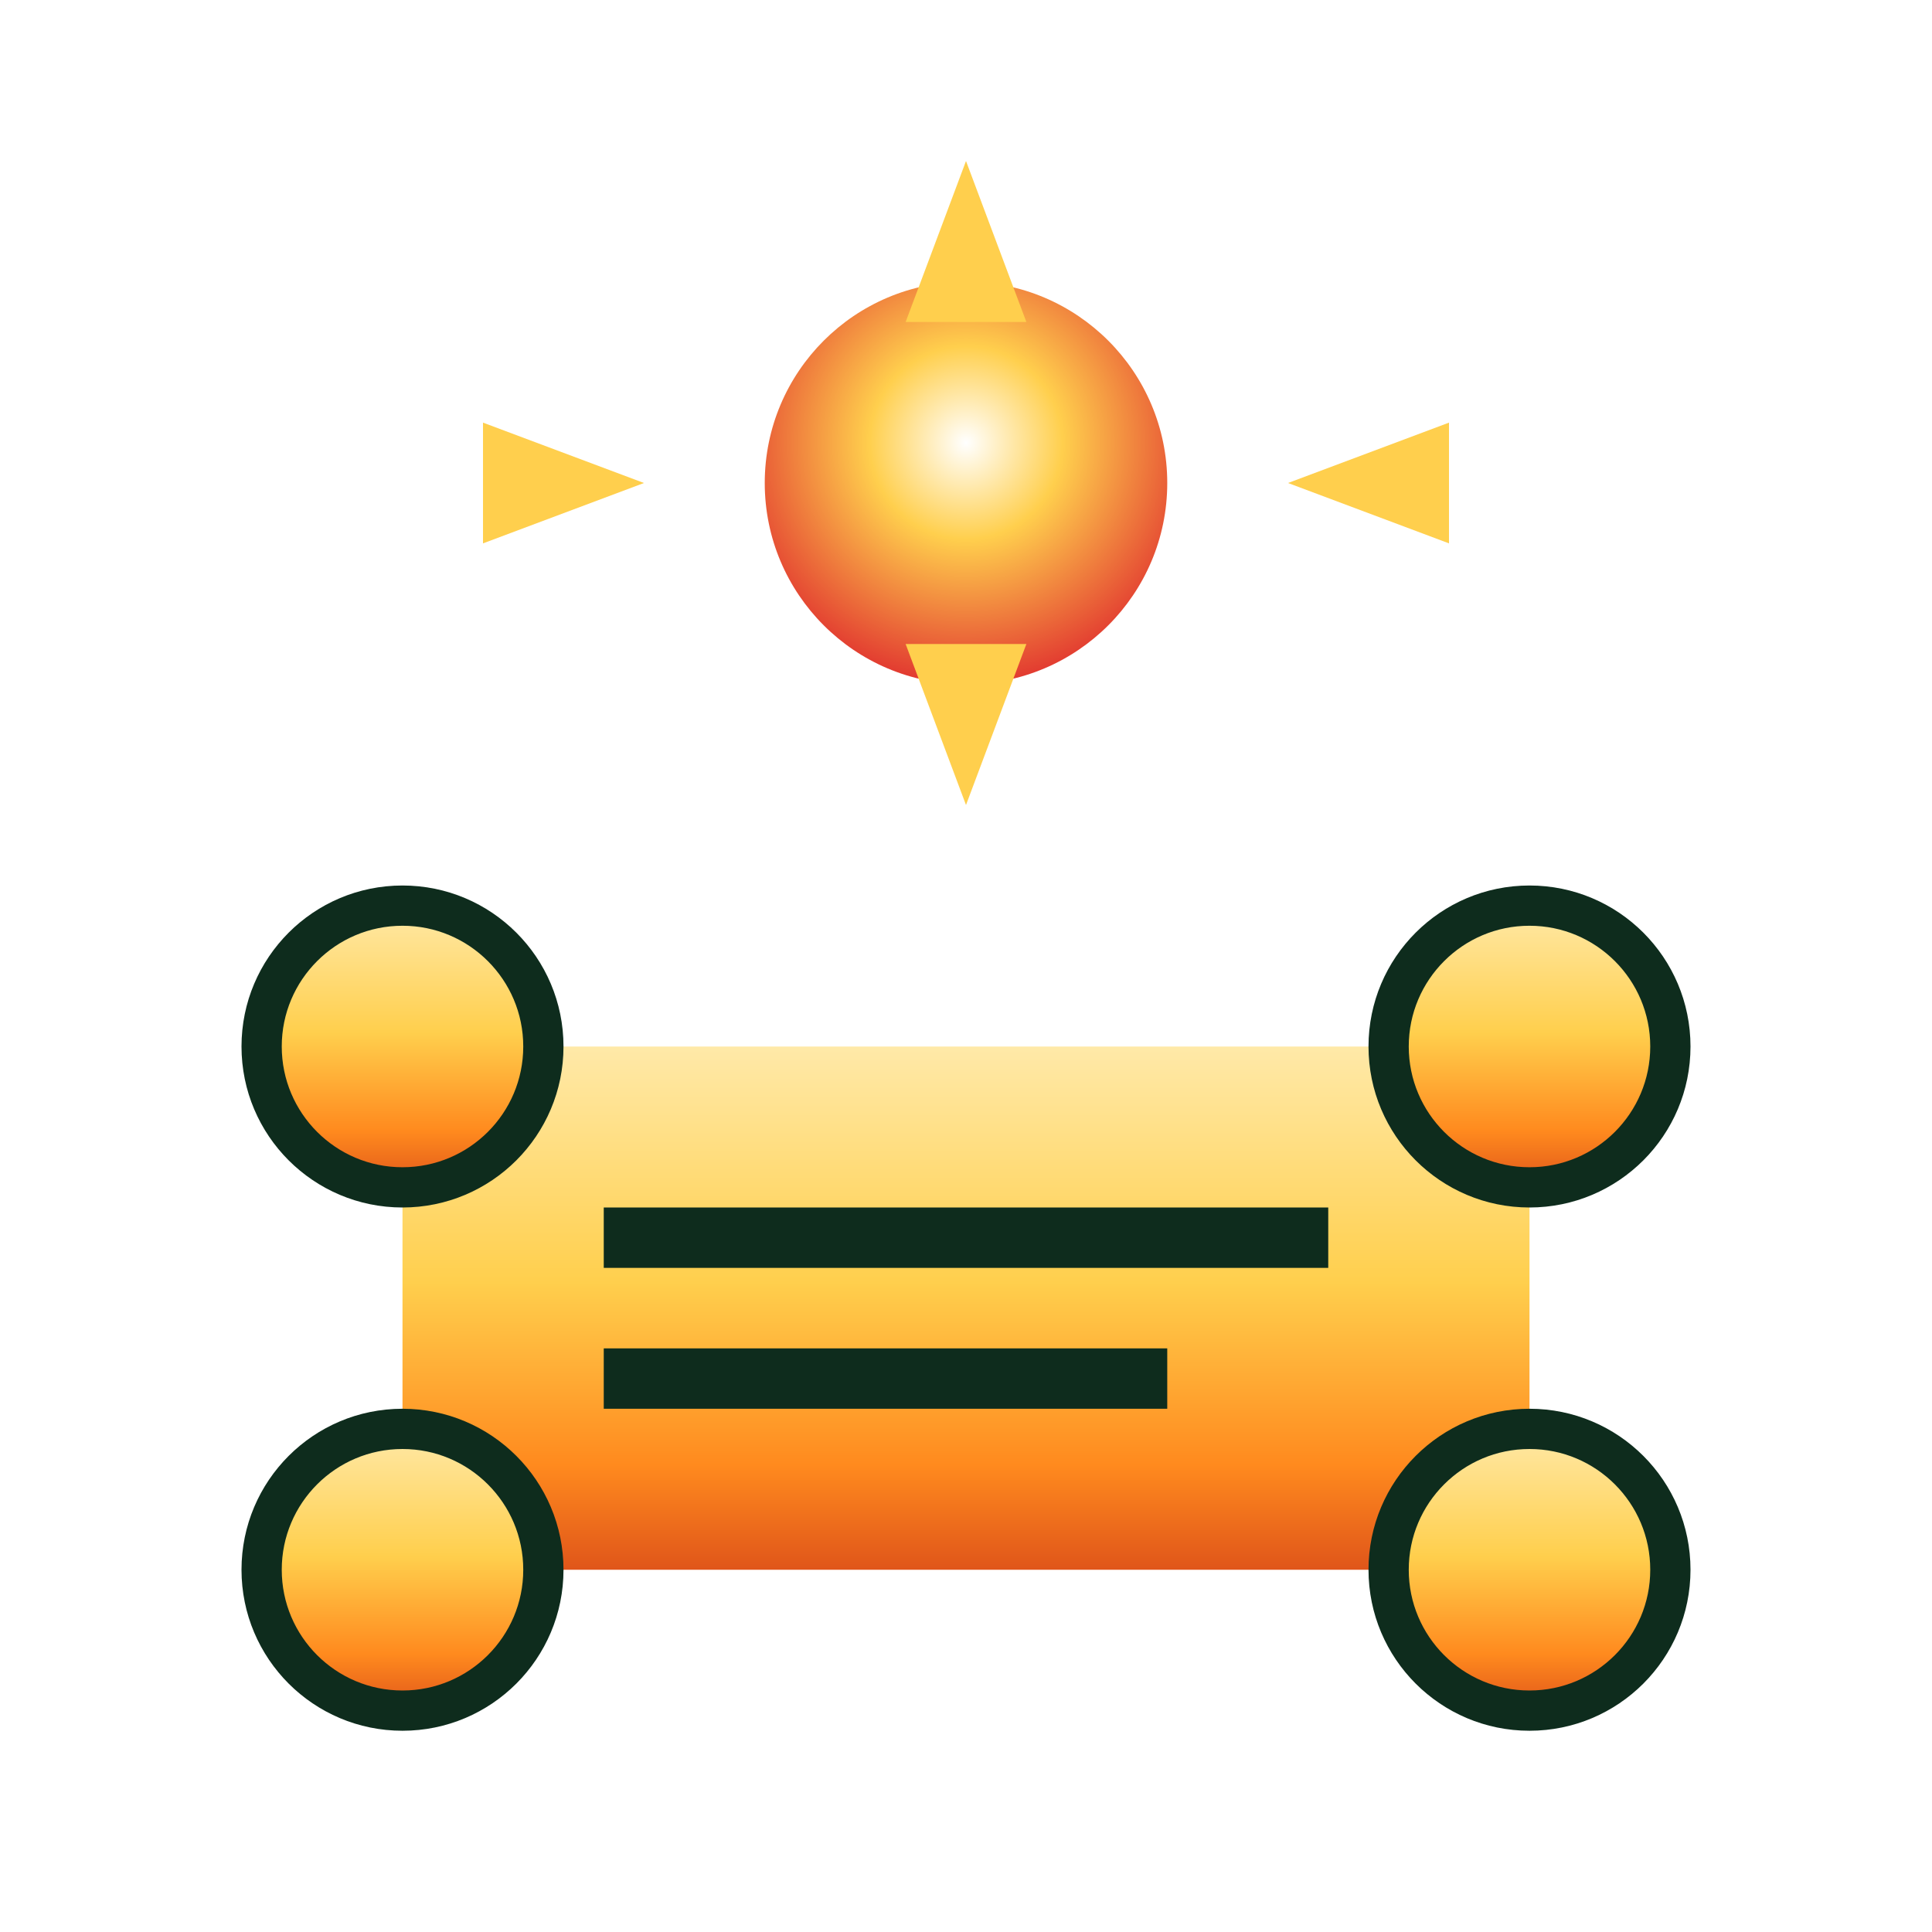
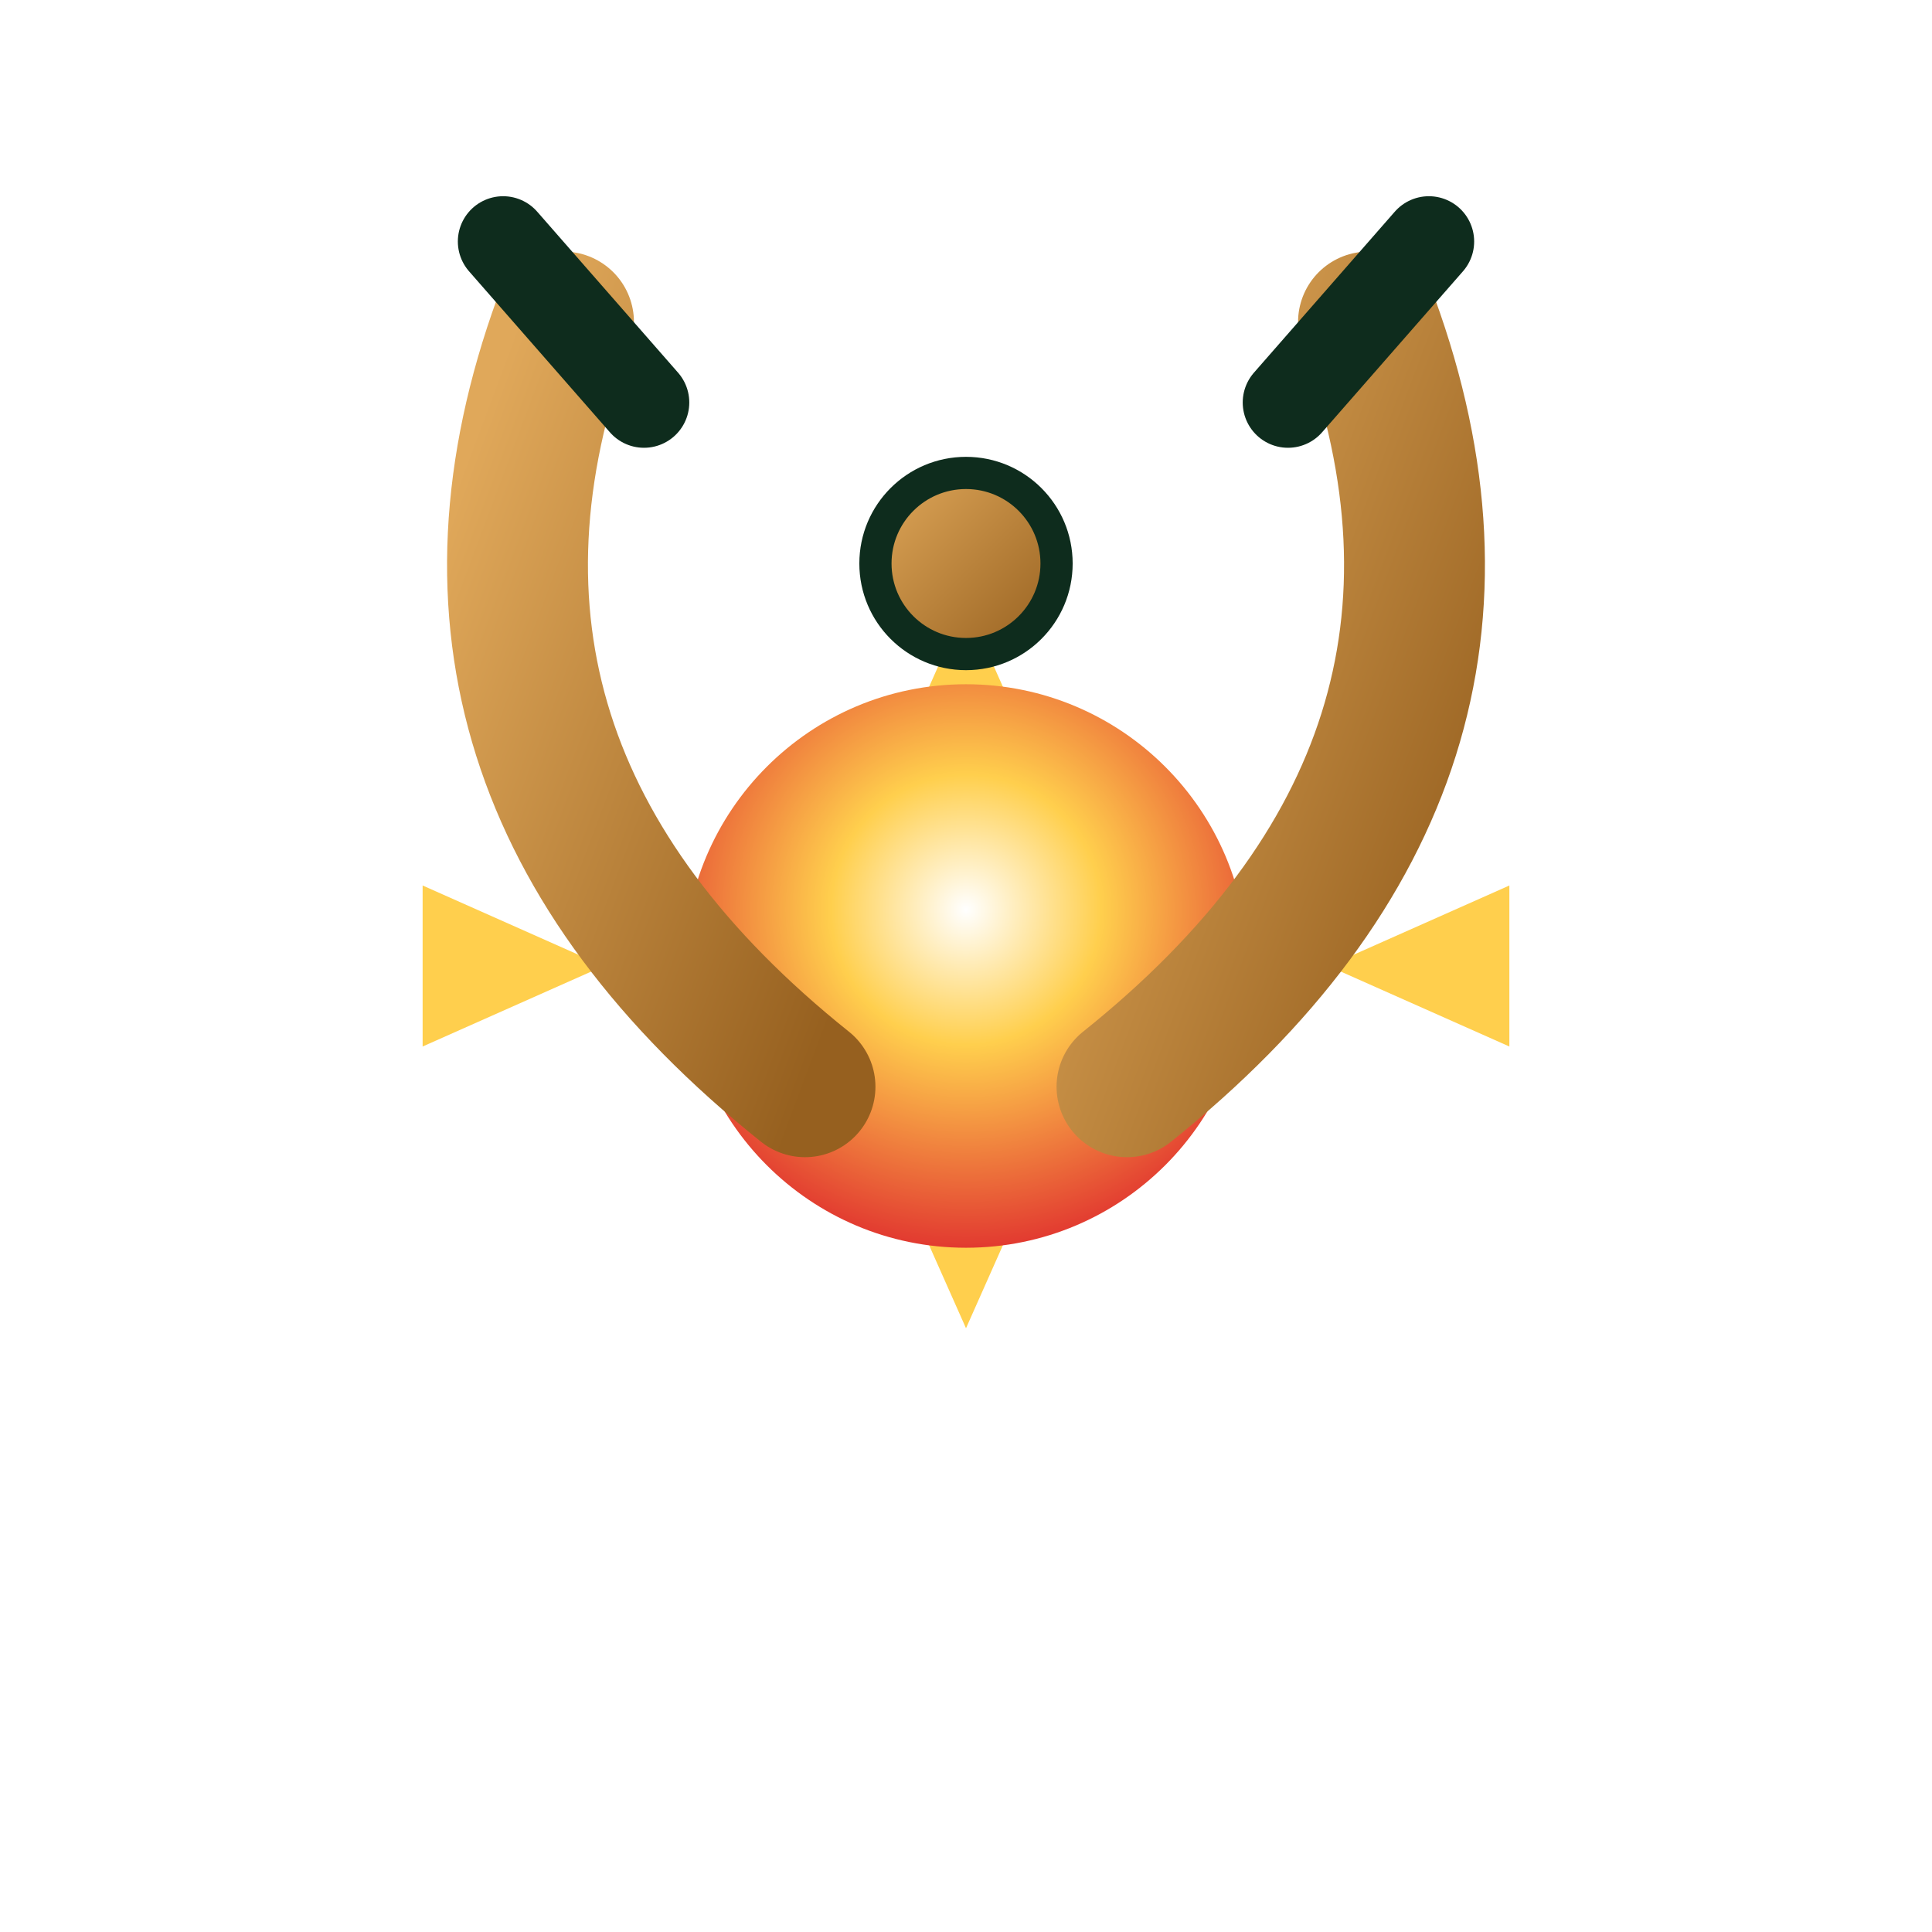
<svg xmlns="http://www.w3.org/2000/svg" viewBox="0 0 96 96" width="96" height="96">
  <defs>
-     <linearGradient id="g" x1="0" y1="0" x2="0" y2="1">
-       <stop offset="0" stop-color="#ffe9a8" />
-       <stop offset=".45" stop-color="#ffcf4d" />
-       <stop offset=".8" stop-color="#ff8a1e" />
-       <stop offset="1" stop-color="#e0561a" />
-     </linearGradient>
    <radialGradient id="c" cx=".5" cy=".4" r=".6">
      <stop offset="0" stop-color="#ffffff" />
      <stop offset=".4" stop-color="#ffcf4d" />
      <stop offset="1" stop-color="#e23a30" />
    </radialGradient>
+     <linearGradient id="bronze" x1="0" y1="0" x2="1" y2="1">
+       <stop offset="0" stop-color="#e0a85a" />
+       <stop offset="1" stop-color="#96601f" />
+     </linearGradient>
  </defs>
-   <circle cx="48" cy="24" r="10" fill="url(#c)" />
-   <path d="M48 8 l3 8 h-6 z M32 24 l-8-3 v6 z M64 24 l8-3 v6 z M48 40 l3-8 h-6 z" fill="#ffcf4d" />
-   <rect x="20" y="52" width="56" height="26" rx="4" fill="url(#g)" />
-   <circle cx="20" cy="52" r="7" fill="url(#g)" stroke="#0e2c1d" stroke-width="2" />
-   <circle cx="76" cy="52" r="7" fill="url(#g)" stroke="#0e2c1d" stroke-width="2" />
-   <circle cx="20" cy="78" r="7" fill="url(#g)" stroke="#0e2c1d" stroke-width="2" />
-   <circle cx="76" cy="78" r="7" fill="url(#g)" stroke="#0e2c1d" stroke-width="2" />
-   <rect x="30" y="60" width="36" height="3" fill="#0e2c1d" />
-   <rect x="30" y="67" width="28" height="3" fill="#0e2c1d" />
+   <path d="M48 30 l4 9 h-8 z M30 48 l-9-4 v8z M66 48 l9-4 v8z M48 66 l4-9h-8z" fill="#ffcf4d" />
+   <circle cx="48" cy="48" r="14" fill="url(#c)" />
+   <path d="M28 16 Q20 38 40 54" fill="none" stroke="url(#bronze)" stroke-width="7" stroke-linecap="round" />
+   <path d="M68 16 Q76 38 56 54" fill="none" stroke="url(#bronze)" stroke-width="7" stroke-linecap="round" />
+   <circle cx="48" cy="28" r="4.5" fill="url(#bronze)" stroke="#0e2c1d" stroke-width="1.6" />
+   <path d="M25 12 L32 20 M71 12 L64 20" stroke="#0e2c1d" stroke-width="4.5" stroke-linecap="round" />
</svg>
